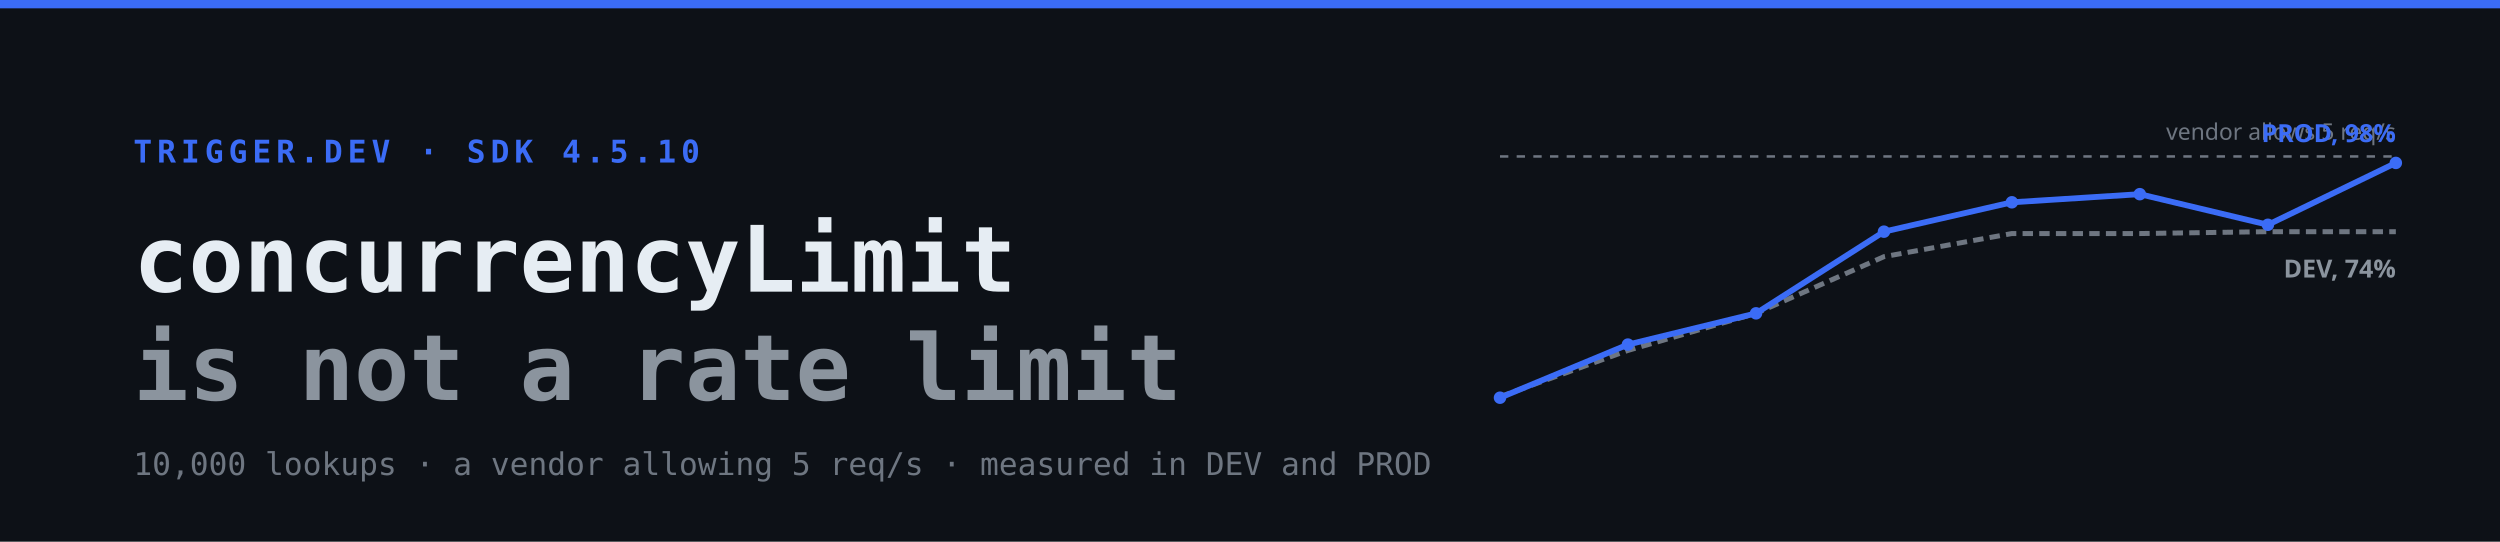
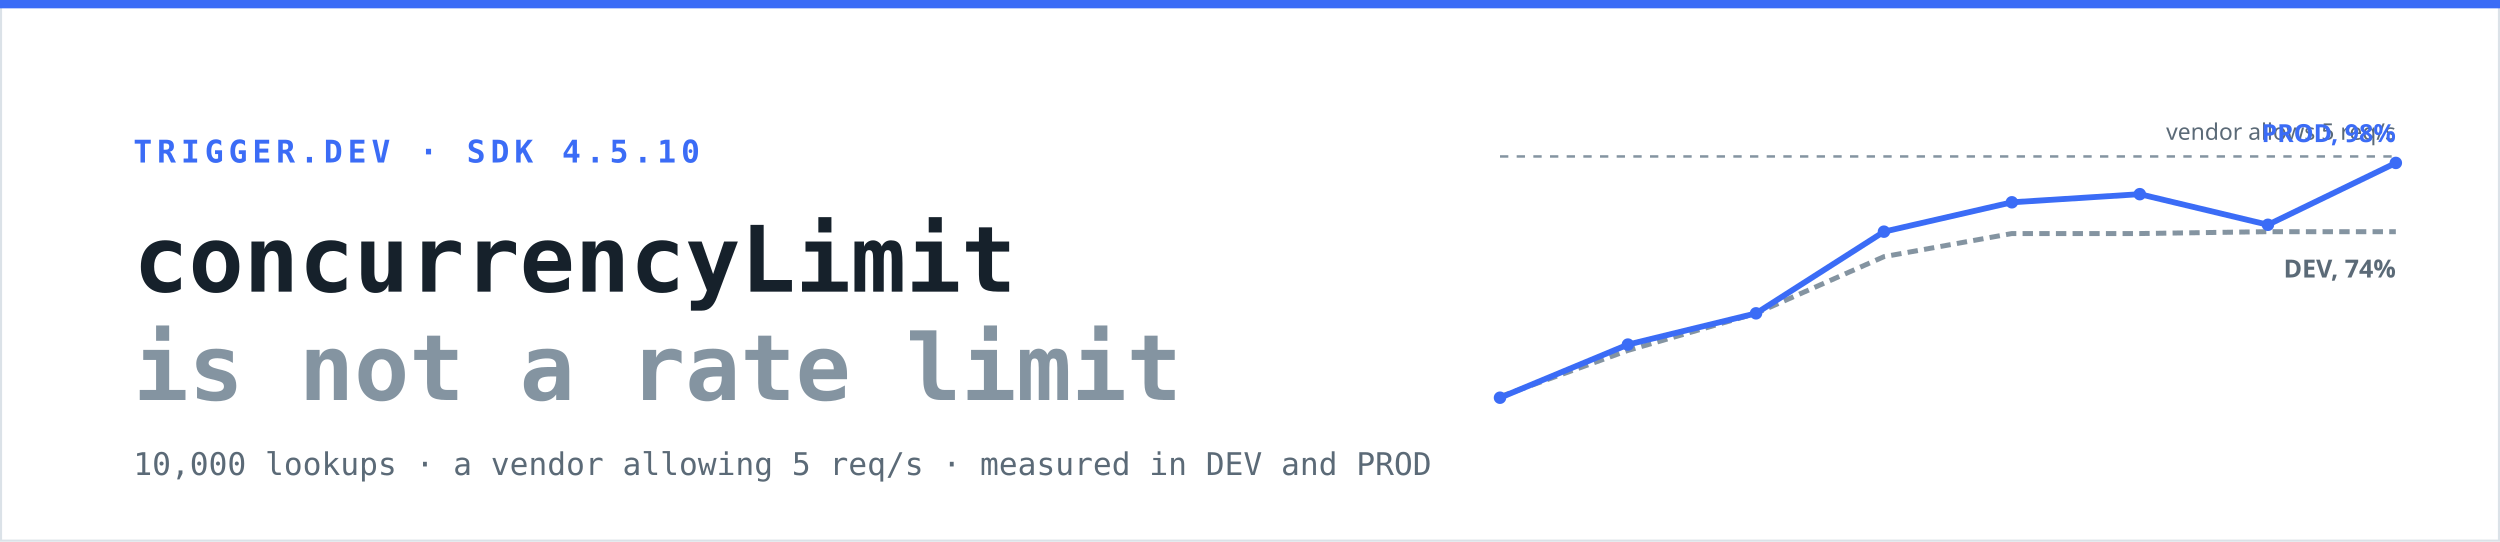
<svg xmlns="http://www.w3.org/2000/svg" viewBox="0 0 1200 260" width="1200" height="260" role="img" aria-labelledby="t d">
-   <rect width="1200" height="260" fill="#0d1117" />
+   <rect width="1200" height="260" fill="#ffffff" />
+   <rect x="0.5" y="0.5" width="1199" height="259" fill="none" stroke="#dbe2e8" />
  <rect x="0" y="0" width="1200" height="4" fill="#3b6cf6" />
  <g font-family="ui-monospace, SFMono-Regular, Menlo, monospace">
    <text x="64" y="78" font-size="15" font-weight="600" letter-spacing="2.4" fill="#3b6cf6">TRIGGER.DEV · SDK 4.5.10</text>
-     <text x="64" y="140" font-size="44" font-weight="600" fill="#e6edf3">concurrencyLimit</text>
-     <text x="64" y="192" font-size="44" font-weight="600" fill="#8b949e">is not a rate limit</text>
-     <text x="64" y="228" font-size="15" fill="#6e7681">10,000 lookups · a vendor allowing 5 req/s · measured in DEV and PROD</text>
+     <text x="64" y="140" font-size="44" font-weight="600" fill="#16212b">concurrencyLimit</text>
+     <text x="64" y="192" font-size="44" font-weight="600" fill="#8494a1">is not a rate limit</text>
+     <text x="64" y="228" font-size="15" fill="#5b6a77">10,000 lookups · a vendor allowing 5 req/s · measured in DEV and PROD</text>
  </g>
  <g font-family="ui-sans-serif, system-ui, sans-serif">
-     <line x1="720" y1="75.1" x2="1150" y2="75.1" stroke="#6e7681" stroke-dasharray="4 4" stroke-width="1.2" />
-     <text x="1150" y="67.1" text-anchor="end" font-size="11" fill="#6e7681">vendor allows 5 req/s</text>
-     <path d="M720.0,190.4 L781.4,168.2 L842.9,150.4 L904.3,123.2 L965.7,112.1 L1027.1,112.1 L1088.6,111.2 L1150.0,111.2" fill="none" stroke="#6e7681" stroke-width="2.4" stroke-dasharray="5 3" />
+     <line x1="720" y1="75.1" x2="1150" y2="75.1" stroke="#8494a1" stroke-dasharray="4 4" stroke-width="1.2" />
+     <text x="1150" y="67.1" text-anchor="end" font-size="11" fill="#5b6a77">vendor allows 5 req/s</text>
+     <path d="M720.0,190.4 L781.4,168.2 L842.9,150.4 L904.3,123.2 L965.7,112.1 L1027.1,112.1 L1088.6,111.2 L1150.0,111.2" fill="none" stroke="#8494a1" stroke-width="2.4" stroke-dasharray="5 3" />
    <path d="M720.0,190.9 L781.4,165.4 L842.9,150.4 L904.3,111.2 L965.7,97.1 L1027.1,93.2 L1088.6,107.9 L1150.0,78.2" fill="none" stroke="#3b6cf6" stroke-width="2.8" />
    <circle cx="720.0" cy="190.9" r="3" fill="#3b6cf6" />
    <circle cx="781.4" cy="165.4" r="3" fill="#3b6cf6" />
    <circle cx="842.9" cy="150.4" r="3" fill="#3b6cf6" />
    <circle cx="904.3" cy="111.2" r="3" fill="#3b6cf6" />
    <circle cx="965.7" cy="97.1" r="3" fill="#3b6cf6" />
    <circle cx="1027.1" cy="93.2" r="3" fill="#3b6cf6" />
    <circle cx="1088.6" cy="107.9" r="3" fill="#3b6cf6" />
    <circle cx="1150.0" cy="78.2" r="3" fill="#3b6cf6" />
-     <text x="1150" y="133.2" text-anchor="end" font-size="12" font-weight="600" fill="#8b949e">DEV, 74%</text>
+     <text x="1150" y="133.2" text-anchor="end" font-size="12" font-weight="600" fill="#5b6a77">DEV, 74%</text>
    <text x="1150" y="68.2" text-anchor="end" font-size="12" font-weight="600" fill="#3b6cf6">PROD, 98%</text>
  </g>
</svg>
